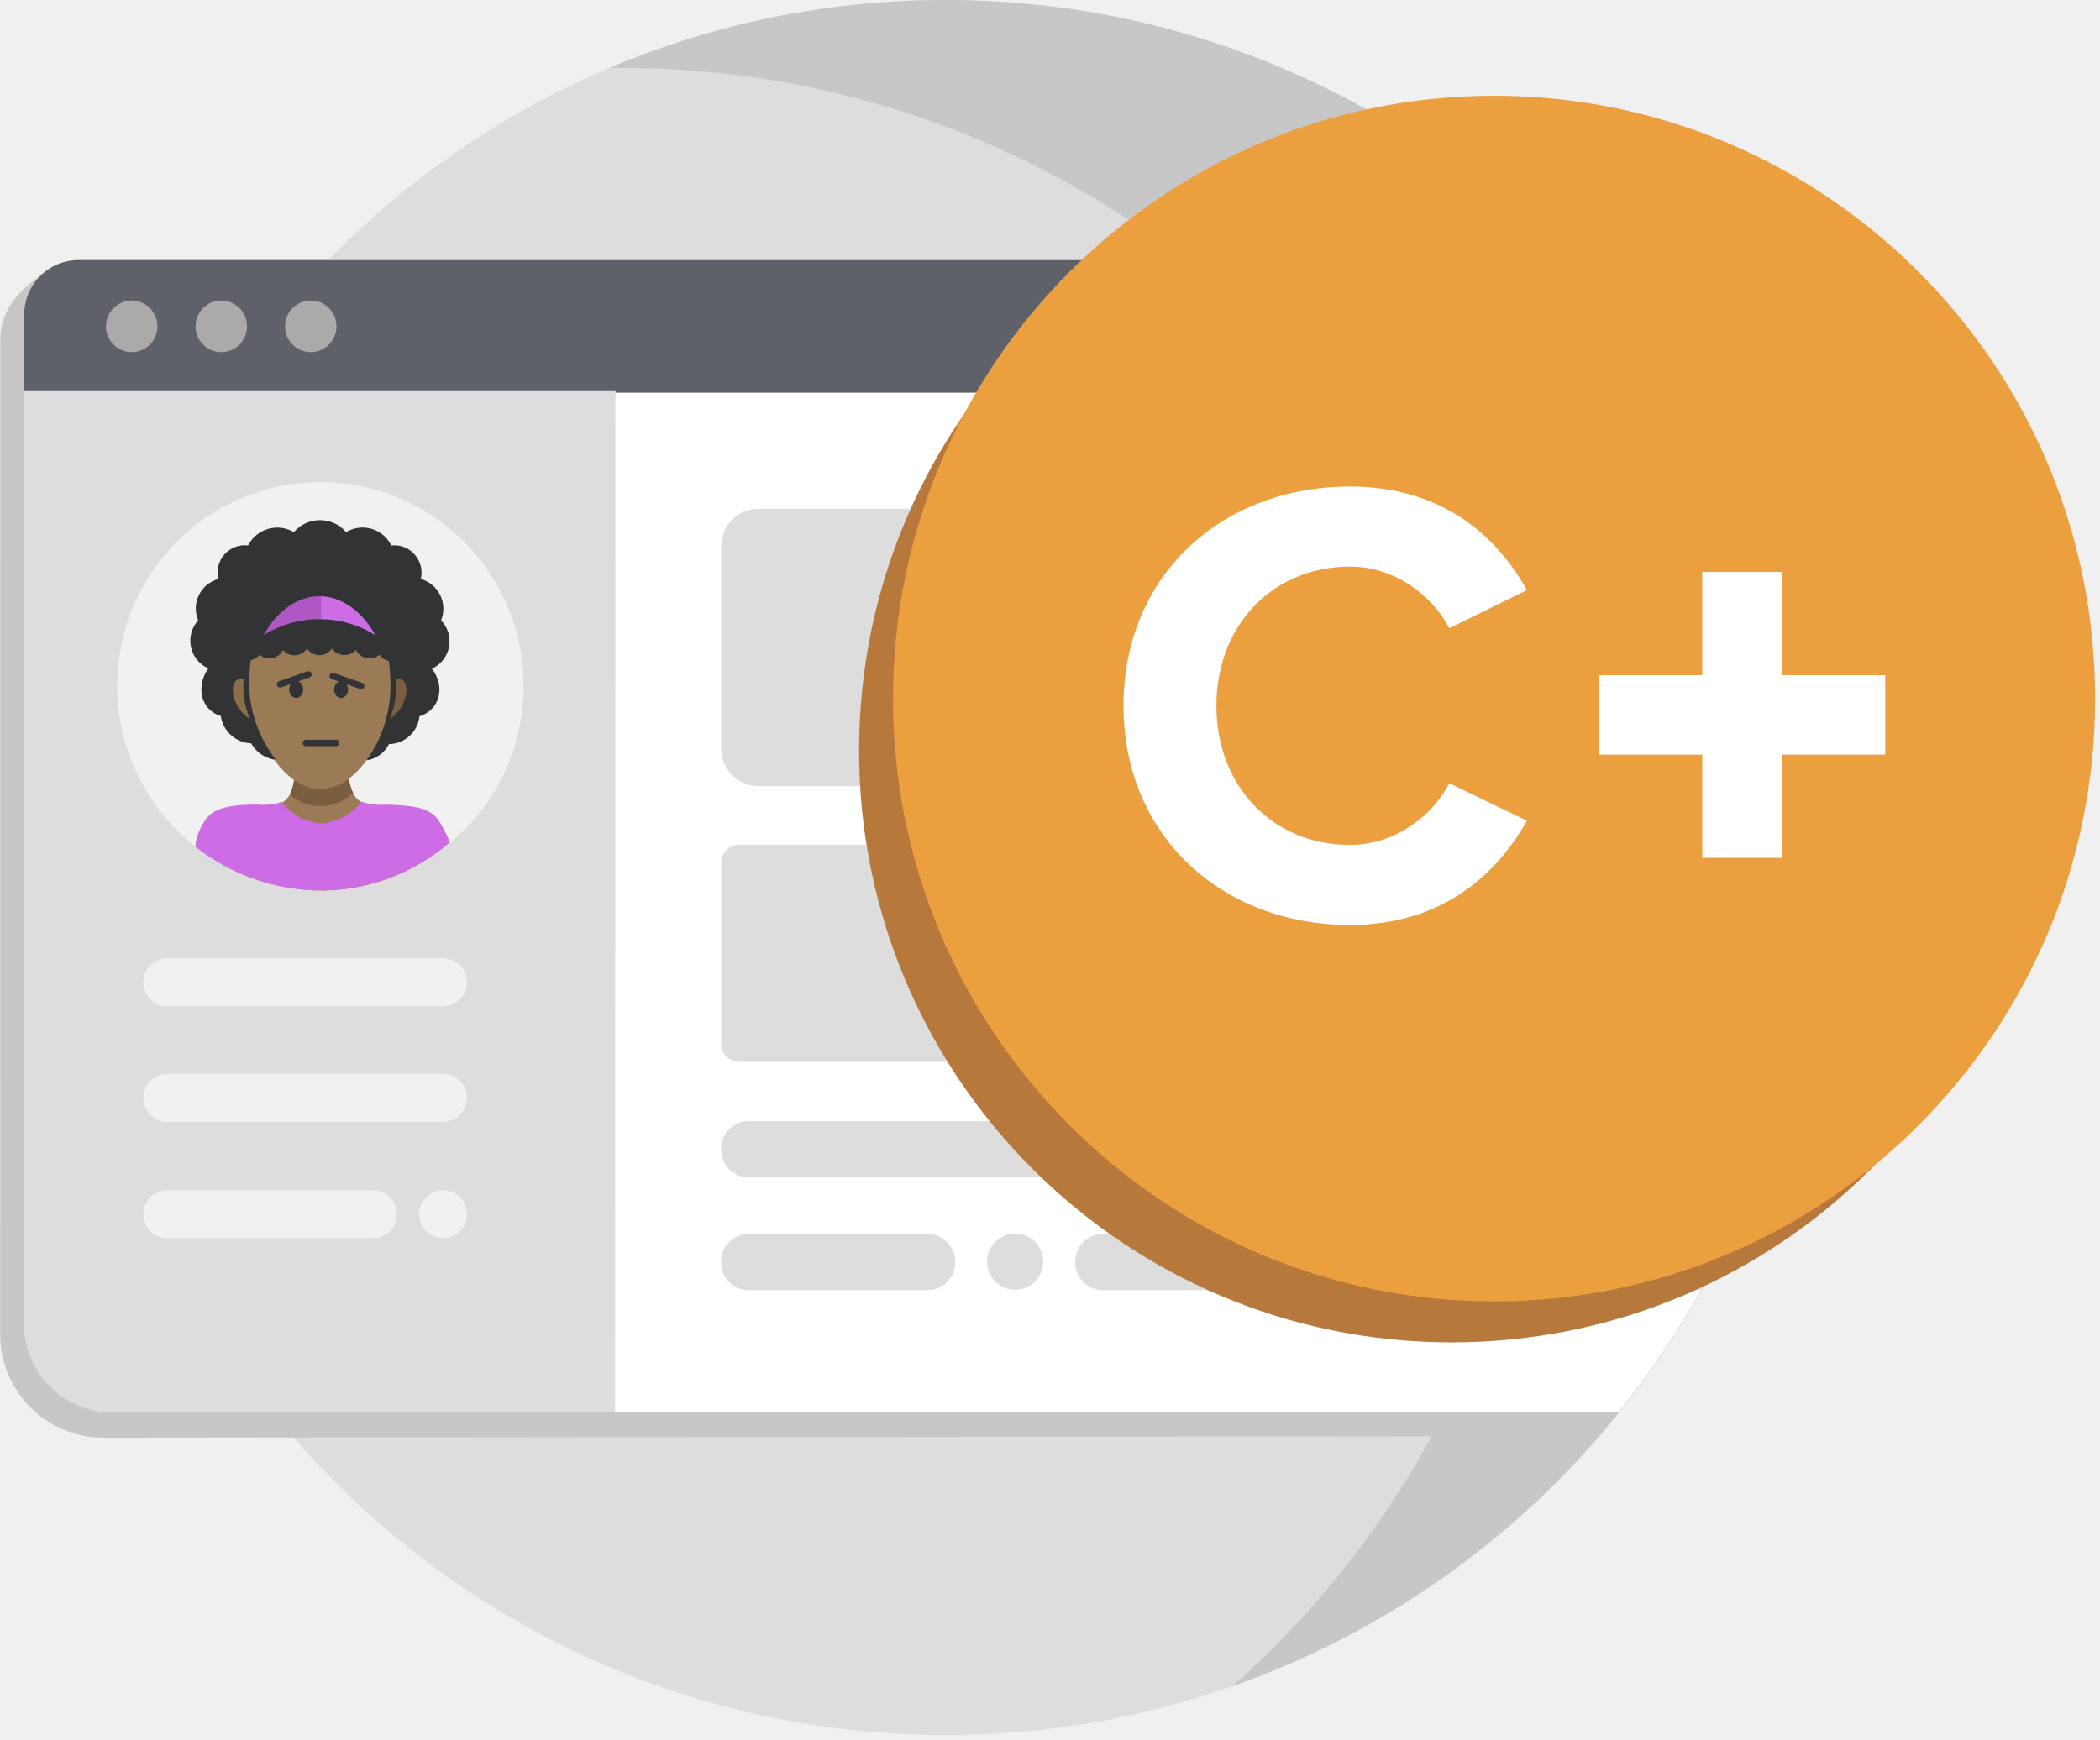
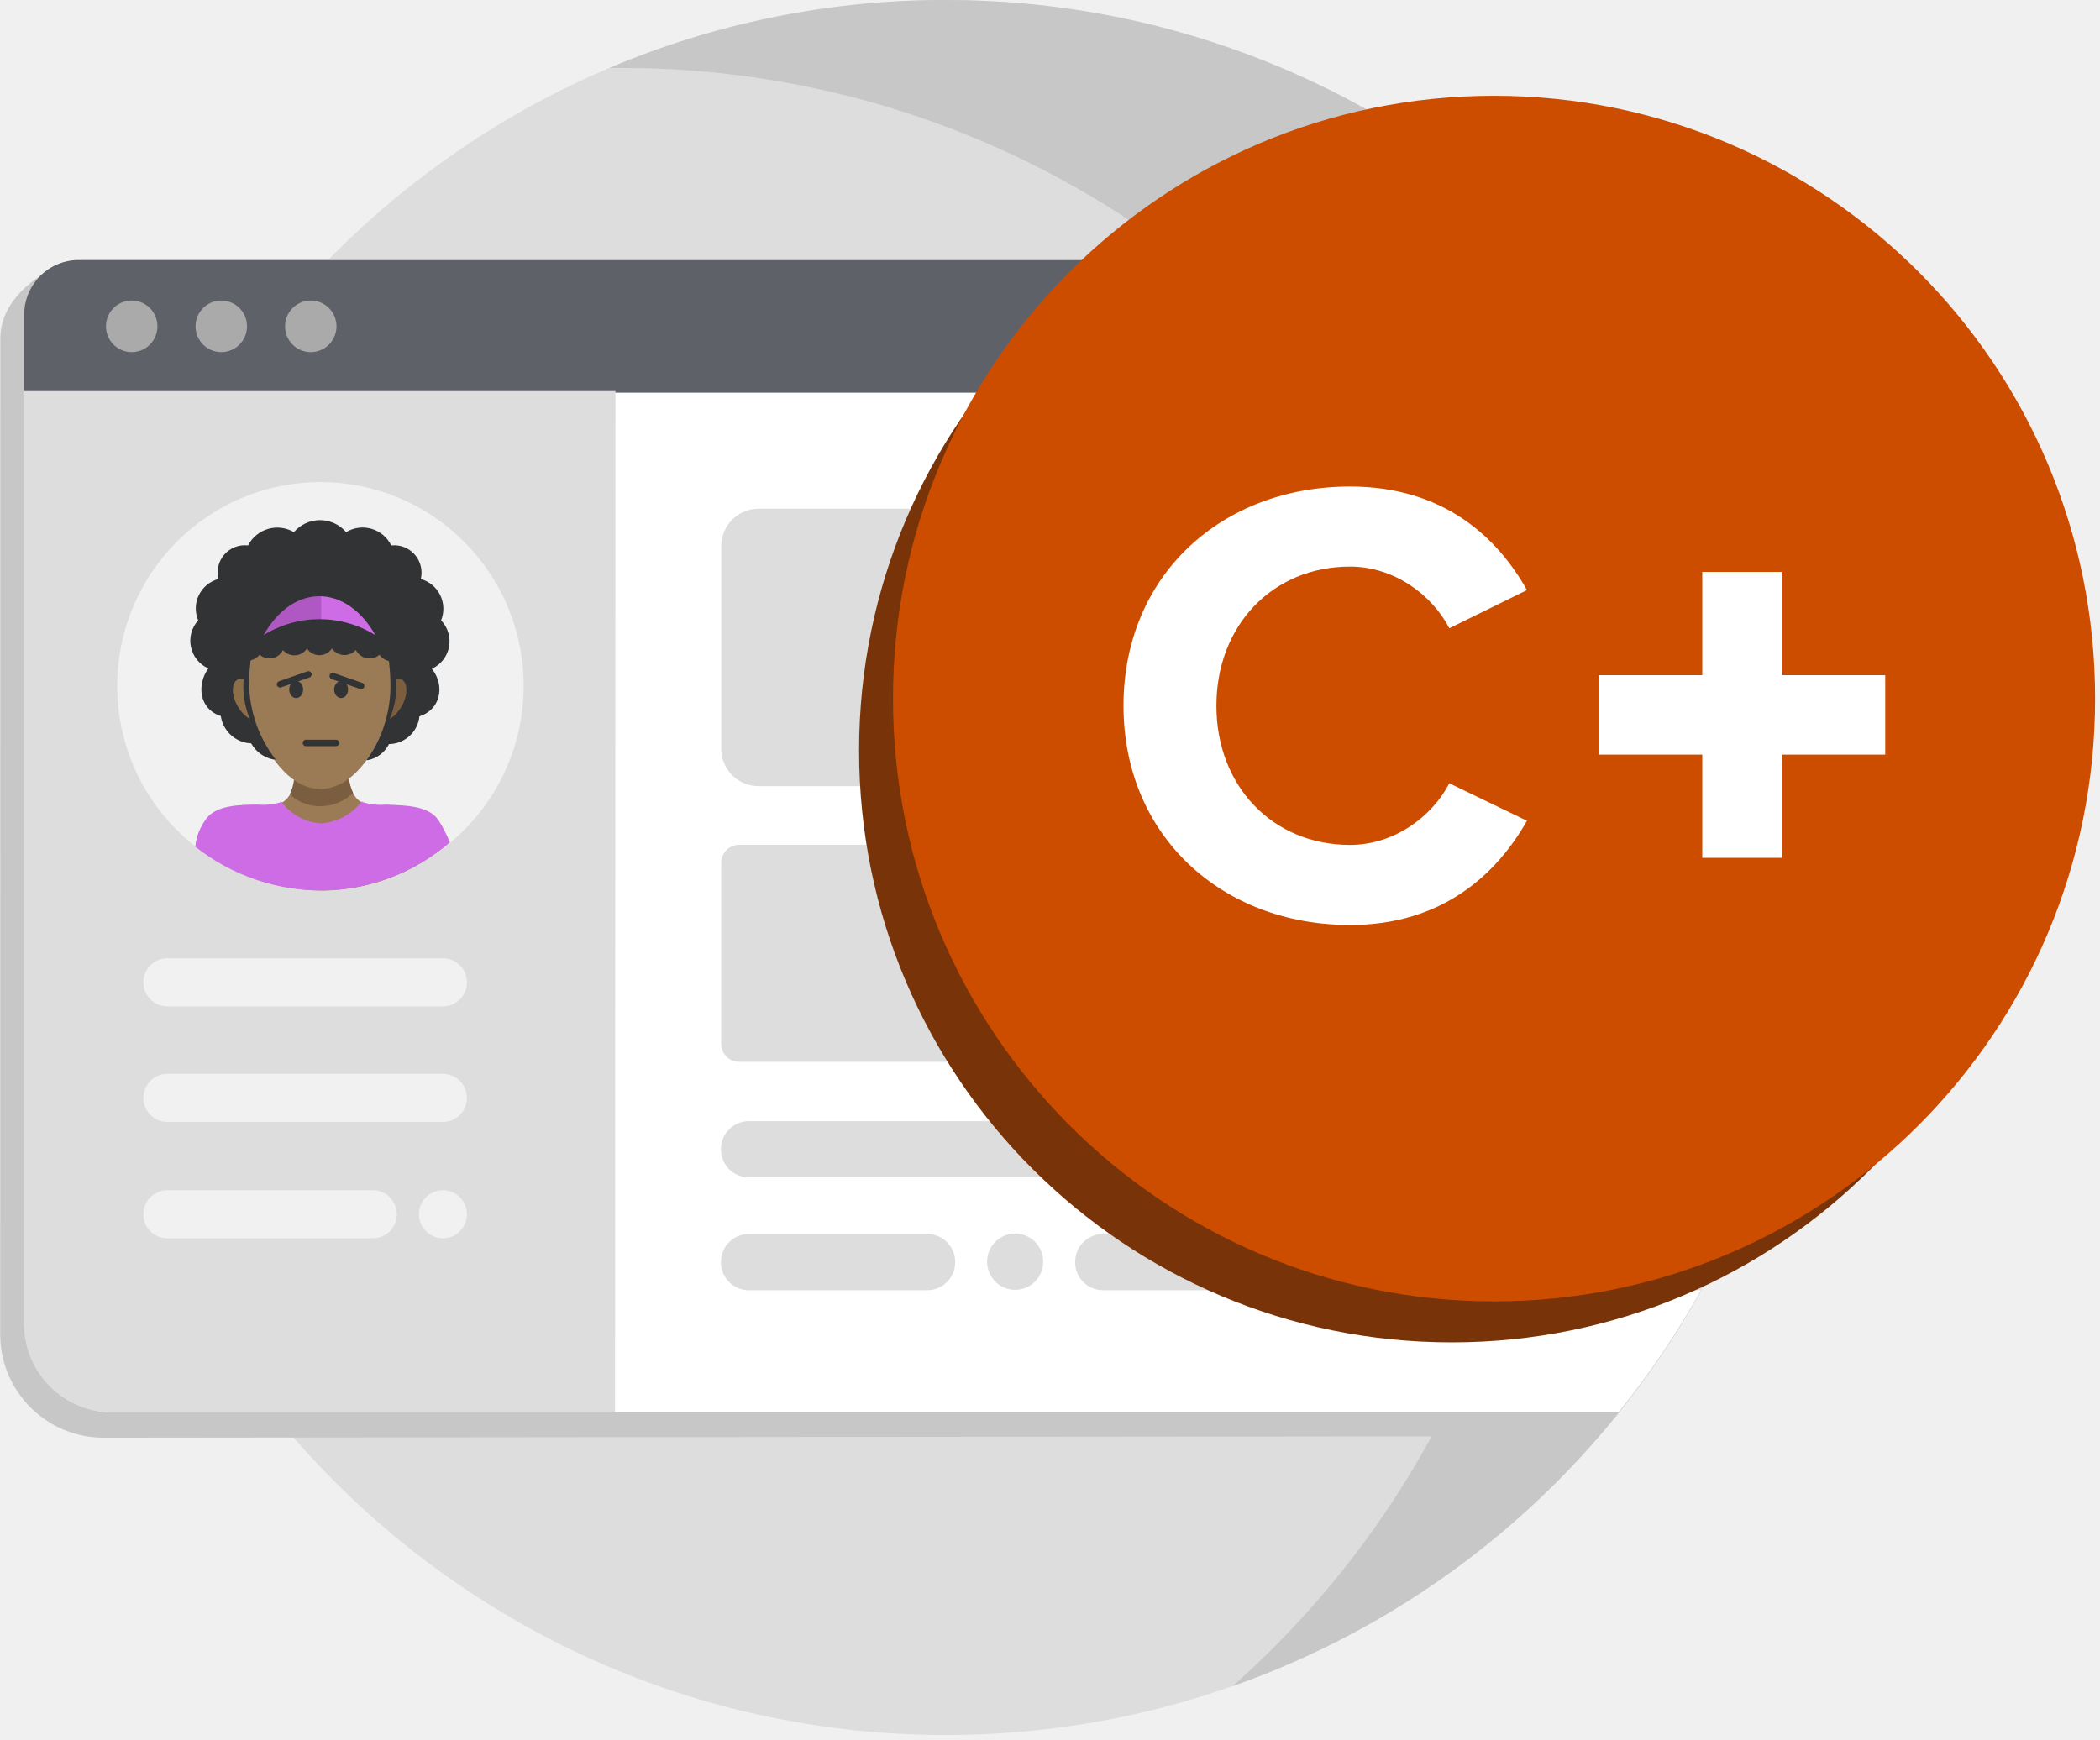
<svg xmlns="http://www.w3.org/2000/svg" width="140" height="116">
  <g fill="none" fill-rule="evenodd">
    <ellipse cx="63.036" cy="57.849" fill="#DDD" fill-rule="nonzero" rx="57.665" ry="57.849" />
    <path fill="#C7C7C7" fill-rule="nonzero" d="M99.897 18.872L4.242 17.479C1.427 18.875.02 20.586.02 22.613l-.006 66.37a6.89 6.89 0 0 0 6.896 6.89l96.75-.1a57.68 57.68 0 0 0 12.8-36.335 57.725 57.725 0 0 0-16.562-40.566z" />
    <path fill="#C7C7C7" fill-rule="nonzero" d="M63.036 0a57.342 57.342 0 0 0-22.41 4.532h.862c25.564-.004 48.462 15.864 57.507 39.851 9.044 23.987 2.348 51.085-16.819 68.056 26.525-9.349 42.465-36.522 37.732-64.323C115.176 20.315 91.15-.012 63.036 0z" />
    <path fill="#FFF" fill-rule="nonzero" d="M120.701 57.85a57.725 57.725 0 0 0-16.561-40.567H5.34a3.735 3.735 0 0 0-3.73 3.74v67.191c0 3.297 2.664 5.97 5.95 5.97H107.9a57.68 57.68 0 0 0 12.801-36.335z" />
    <path fill="#5F6168" fill-rule="nonzero" d="M104.193 17.336H5.249a3.627 3.627 0 0 0-2.575 1.068 3.65 3.65 0 0 0-1.064 2.582v5.2H111.3a57.73 57.73 0 0 0-7.107-8.85z" />
    <path fill="#DDD" fill-rule="nonzero" d="M69.13 70.809H49.271a1.206 1.206 0 0 1-1.193-1.197V57.529a1.211 1.211 0 0 1 1.193-1.197h19.875a1.206 1.206 0 0 1 1.194 1.197v12.083a1.15 1.15 0 0 1-1.21 1.197z" />
    <path fill="#DEE2EA" fill-rule="nonzero" d="M95.291 70.809h-19.88a1.211 1.211 0 0 1-1.193-1.197V57.529a1.211 1.211 0 0 1 1.193-1.197h19.88c.656.008 1.185.54 1.194 1.197v12.083a1.183 1.183 0 0 1-1.194 1.197z" />
    <path fill="#DDD" fill-rule="nonzero" d="M81.43 78.515H49.927a1.856 1.856 0 0 1-1.321-.548 1.868 1.868 0 0 1-.543-1.328 1.868 1.868 0 0 1 .543-1.328c.35-.352.826-.55 1.321-.548h31.505a1.87 1.87 0 0 1 1.869 1.876 1.931 1.931 0 0 1-1.87 1.876z" />
    <path fill="#DEE2EA" fill-rule="nonzero" d="M99.596 78.515H87.71a1.856 1.856 0 0 1-1.322-.548 1.868 1.868 0 0 1-.542-1.328 1.868 1.868 0 0 1 .542-1.328c.35-.352.826-.55 1.322-.548h11.885a1.87 1.87 0 0 1 1.869 1.876 1.87 1.87 0 0 1-1.869 1.876z" />
    <path fill="#DDD" fill-rule="nonzero" d="M61.811 86.04H49.926a1.856 1.856 0 0 1-1.321-.549 1.868 1.868 0 0 1-.543-1.328 1.868 1.868 0 0 1 .543-1.327c.35-.352.826-.55 1.321-.548h11.885a1.86 1.86 0 0 1 1.324.547c.35.353.547.83.546 1.328.001.498-.195.976-.546 1.328a1.86 1.86 0 0 1-1.324.548zm23.62 0h-11.89a1.856 1.856 0 0 1-1.322-.549 1.868 1.868 0 0 1-.542-1.328 1.868 1.868 0 0 1 .542-1.327c.35-.352.826-.55 1.322-.548h11.89c.496-.002.972.196 1.322.548.35.352.545.83.543 1.327a1.926 1.926 0 0 1-1.865 1.876z" />
    <ellipse cx="67.676" cy="84.137" fill="#DDD" fill-rule="nonzero" rx="1.87" ry="1.876" />
    <ellipse cx="97.001" cy="84.137" fill="#DEE2EA" fill-rule="nonzero" rx="1.87" ry="1.876" />
    <ellipse cx="91.605" cy="84.137" fill="#DEE2EA" fill-rule="nonzero" rx="1.87" ry="1.876" />
    <path fill="#DEE2EA" fill-rule="nonzero" d="M103.234 86.04h10.18a55.938 55.938 0 0 0 1.902-3.742h-12.082a1.873 1.873 0 0 0-1.729 1.87c0 .982.754 1.797 1.73 1.871zm-1.715-15.231h17.728a58.069 58.069 0 0 0 1.454-12.96v-1.517h-19.177a1.211 1.211 0 0 0-1.193 1.197v12.083a1.206 1.206 0 0 0 1.188 1.197z" />
    <path fill="#DDD" fill-rule="nonzero" d="M120.446 52.372a57.556 57.556 0 0 0-4.885-18.448H50.57c-.66 0-1.293.263-1.76.731a2.5 2.5 0 0 0-.728 1.765v13.51a2.5 2.5 0 0 0 .729 1.764c.466.468 1.1.731 1.759.731h69.55c.11-.01.218-.028.325-.053z" />
    <ellipse cx="8.78" cy="21.761" fill="#AAA" fill-rule="nonzero" rx="1.715" ry="1.721" />
    <ellipse cx="14.752" cy="21.761" fill="#AAA" fill-rule="nonzero" rx="1.715" ry="1.721" />
    <ellipse cx="20.718" cy="21.761" fill="#AAA" fill-rule="nonzero" rx="1.715" ry="1.721" />
    <path fill="#DDD" fill-rule="nonzero" d="M41.004 94.184H7.444c-3.214-.015-5.816-2.623-5.834-5.847V26.08h39.42l-.026 68.105z" />
    <path fill="#FFF" fill-rule="nonzero" d="M29.53 67.11H11.155a1.6 1.6 0 0 1-1.598-1.603 1.6 1.6 0 0 1 1.598-1.603H29.53a1.6 1.6 0 0 1 1.598 1.603 1.6 1.6 0 0 1-1.598 1.604zm0 7.707H11.155a1.6 1.6 0 0 1-1.598-1.604 1.6 1.6 0 0 1 1.598-1.603H29.53a1.6 1.6 0 0 1 1.598 1.603 1.6 1.6 0 0 1-1.598 1.604zm-4.673 7.759h-13.7a1.6 1.6 0 0 1-1.599-1.603 1.6 1.6 0 0 1 1.598-1.603h13.701a1.6 1.6 0 0 1 1.598 1.603 1.6 1.6 0 0 1-1.598 1.603zm4.673 0a1.6 1.6 0 0 1-1.599-1.603 1.6 1.6 0 0 1 1.598-1.603 1.6 1.6 0 0 1 1.598 1.603 1.6 1.6 0 0 1-1.598 1.603z" opacity=".59" />
    <ellipse cx="21.363" cy="45.74" fill="#FFF" fill-rule="nonzero" opacity=".59" rx="13.547" ry="13.59" />
    <path fill="#9B7A56" fill-rule="nonzero" d="M29.865 56.257a4.116 4.116 0 0 0-.666-1.56c-.677-.936-2.232-.936-3.479-.99a3.882 3.882 0 0 1-1.502-.154c-.783-.316-.937-1.352-.99-1.876-.416-1.299-.986-1.715-1.599-1.56l-.309.31-.314-.31c-.623-.107-.879 0-1.295 1.56-.053.534-.26 1.56-.985 1.876-.488.149-1 .201-1.508.155-1.246 0-2.855.053-3.478.988a3.212 3.212 0 0 0-.693 1.668 13.562 13.562 0 0 0 8.524 3.02 13.096 13.096 0 0 0 8.294-3.127z" />
    <path fill="#9B7A56" fill-rule="nonzero" d="M26.29 44.858c0 3.49-2.178 7.76-4.927 7.76-2.749 0-4.933-4.324-4.933-7.76s2.179-6.3 4.933-6.3 4.927 2.81 4.927 6.3z" />
    <path fill="#AF58C4" fill-rule="nonzero" d="M16.329 39.546h9.445v3.645h-9.445z" />
    <path fill="#CE6CE5" fill-rule="nonzero" d="M21.411 39.546h4.773v3.645h-4.773z" />
    <path fill="#323335" fill-rule="nonzero" d="M29.407 41.368a2.063 2.063 0 0 0-.06-1.683 2.052 2.052 0 0 0-1.293-1.074 1.832 1.832 0 0 0-.407-1.632 1.819 1.819 0 0 0-1.564-.607 2.125 2.125 0 0 0-3.01-.887 2.293 2.293 0 0 0-3.479 0 2.189 2.189 0 0 0-3.057.887 1.808 1.808 0 0 0-1.574.599 1.821 1.821 0 0 0-.403 1.64c-.568.15-1.043.54-1.302 1.07a2.037 2.037 0 0 0-.046 1.687 2.02 2.02 0 0 0 .677 3.207c-.783 1.069-.623 2.71.831 3.174.15 1.017 1 1.782 2.024 1.822a2.19 2.19 0 0 0 1.45 1.07h.18a8.413 8.413 0 0 1-1.768-5.104 13.37 13.37 0 0 1 .106-1.507c.235-.052.445-.182.597-.37a1 1 0 0 0 1.555-.314.995.995 0 0 0 1.599-.102.995.995 0 0 0 1.662 0 1.027 1.027 0 0 0 1.598.102 1.023 1.023 0 0 0 1.577.315c.148.212.37.36.623.417.064.5.1 1.003.106 1.507a8.425 8.425 0 0 1-1.598 5.103h.101a1.998 1.998 0 0 0 1.401-1.069 2.064 2.064 0 0 0 2.03-1.849c1.348-.416 1.763-1.977.831-3.174a2.014 2.014 0 0 0 .613-3.228zm-11.837.989c1.976-3.49 5.503-3.436 7.458 0a7.04 7.04 0 0 0-7.458 0z" />
    <path fill="#7B5D3F" fill-rule="nonzero" d="M26.397 45.275a5.611 5.611 0 0 1-.416 2.672c1.295-.802 1.503-2.88.416-2.672z" />
    <path fill="#8C6E48" fill-rule="nonzero" d="M16.244 45.275c-.084.911.058 1.83.415 2.672-1.321-.802-1.529-2.88-.415-2.672z" />
    <g fill="#323335">
      <path d="M19.744 45.413c.257 0 .465.254.465.568 0 .313-.208.567-.465.567s-.465-.254-.465-.567c0-.314.208-.568.465-.568m2.996 0c.258 0 .466.254.466.568 0 .313-.208.567-.465.567s-.465-.254-.465-.567c0-.314.208-.568.465-.568m-.341 4.345h-2.005a.216.216 0 0 1-.215-.215c0-.118.096-.215.215-.215H22.4c.119 0 .216.097.216.215a.216.216 0 0 1-.216.215" />
      <path d="M20.633 45.176l-1.892.662a.216.216 0 0 1-.274-.132.216.216 0 0 1 .132-.274l1.892-.662c.112-.04.236.02.275.132a.216.216 0 0 1-.133.274m3.374.769l-1.894-.658a.216.216 0 0 1-.132-.274.216.216 0 0 1 .274-.133l1.894.659a.216.216 0 0 1 .132.274.216.216 0 0 1-.274.132" />
    </g>
    <path fill="#CE6CE5" fill-rule="nonzero" d="M29.199 54.648c-.677-.94-2.232-.94-3.479-.994a3.882 3.882 0 0 1-1.502-.155c-.053 0-.053-.053-.106-.053a3.726 3.726 0 0 1-2.701 1.459 3.545 3.545 0 0 1-2.664-1.46.048.048 0 0 0-.048.054 3.9 3.9 0 0 1-1.507.155c-1.247 0-2.856.054-3.479.994a3.748 3.748 0 0 0-.692 1.817 13.55 13.55 0 0 0 8.523 2.918 13.362 13.362 0 0 0 8.449-3.206 8.598 8.598 0 0 0-.794-1.529z" />
    <path fill="#7B5D3F" fill-rule="nonzero" d="M23.254 51.923a3.238 3.238 0 0 1-1.843.695 3.03 3.03 0 0 1-1.811-.61 3.214 3.214 0 0 1-.277.962 2.93 2.93 0 0 0 2.088.791 3.191 3.191 0 0 0 2.13-.882 3.412 3.412 0 0 1-.287-.956z" />
-     <ellipse cx="96.78" cy="50.055" fill="#B7783C" fill-rule="nonzero" rx="39.508" ry="39.461" />
-     <ellipse cx="40.209" cy="40.228" rx="40.07" ry="40.198" fill="#EB9F3F" fill-rule="nonzero" transform="translate(59.394 6.356)" />
+     <ellipse cx="96.78" cy="50.055" fill="#793308" fill-rule="nonzero" rx="39.508" ry="39.461" />
+     <ellipse cx="40.209" cy="40.228" rx="40.07" ry="40.198" fill="#CD4D00" fill-rule="nonzero" transform="translate(59.394 6.356)" />
    <g fill="#FFF">
      <path d="M90.003 61.682c-8.527 0-15.103-5.932-15.103-14.619 0-8.729 6.576-14.619 15.103-14.619 6.194 0 9.8 3.348 11.794 6.907l-5.176 2.542c-1.188-2.288-3.733-4.11-6.618-4.11-5.176 0-8.91 3.941-8.91 9.28 0 5.34 3.734 9.28 8.91 9.28 2.885 0 5.43-1.822 6.618-4.11l5.176 2.5c-1.994 3.517-5.6 6.95-11.794 6.95zm16.587-16.659h19.092v5.297H106.59z" />
      <path d="M113.485 57.205V38.137h5.303v19.068z" />
    </g>
  </g>
</svg>
